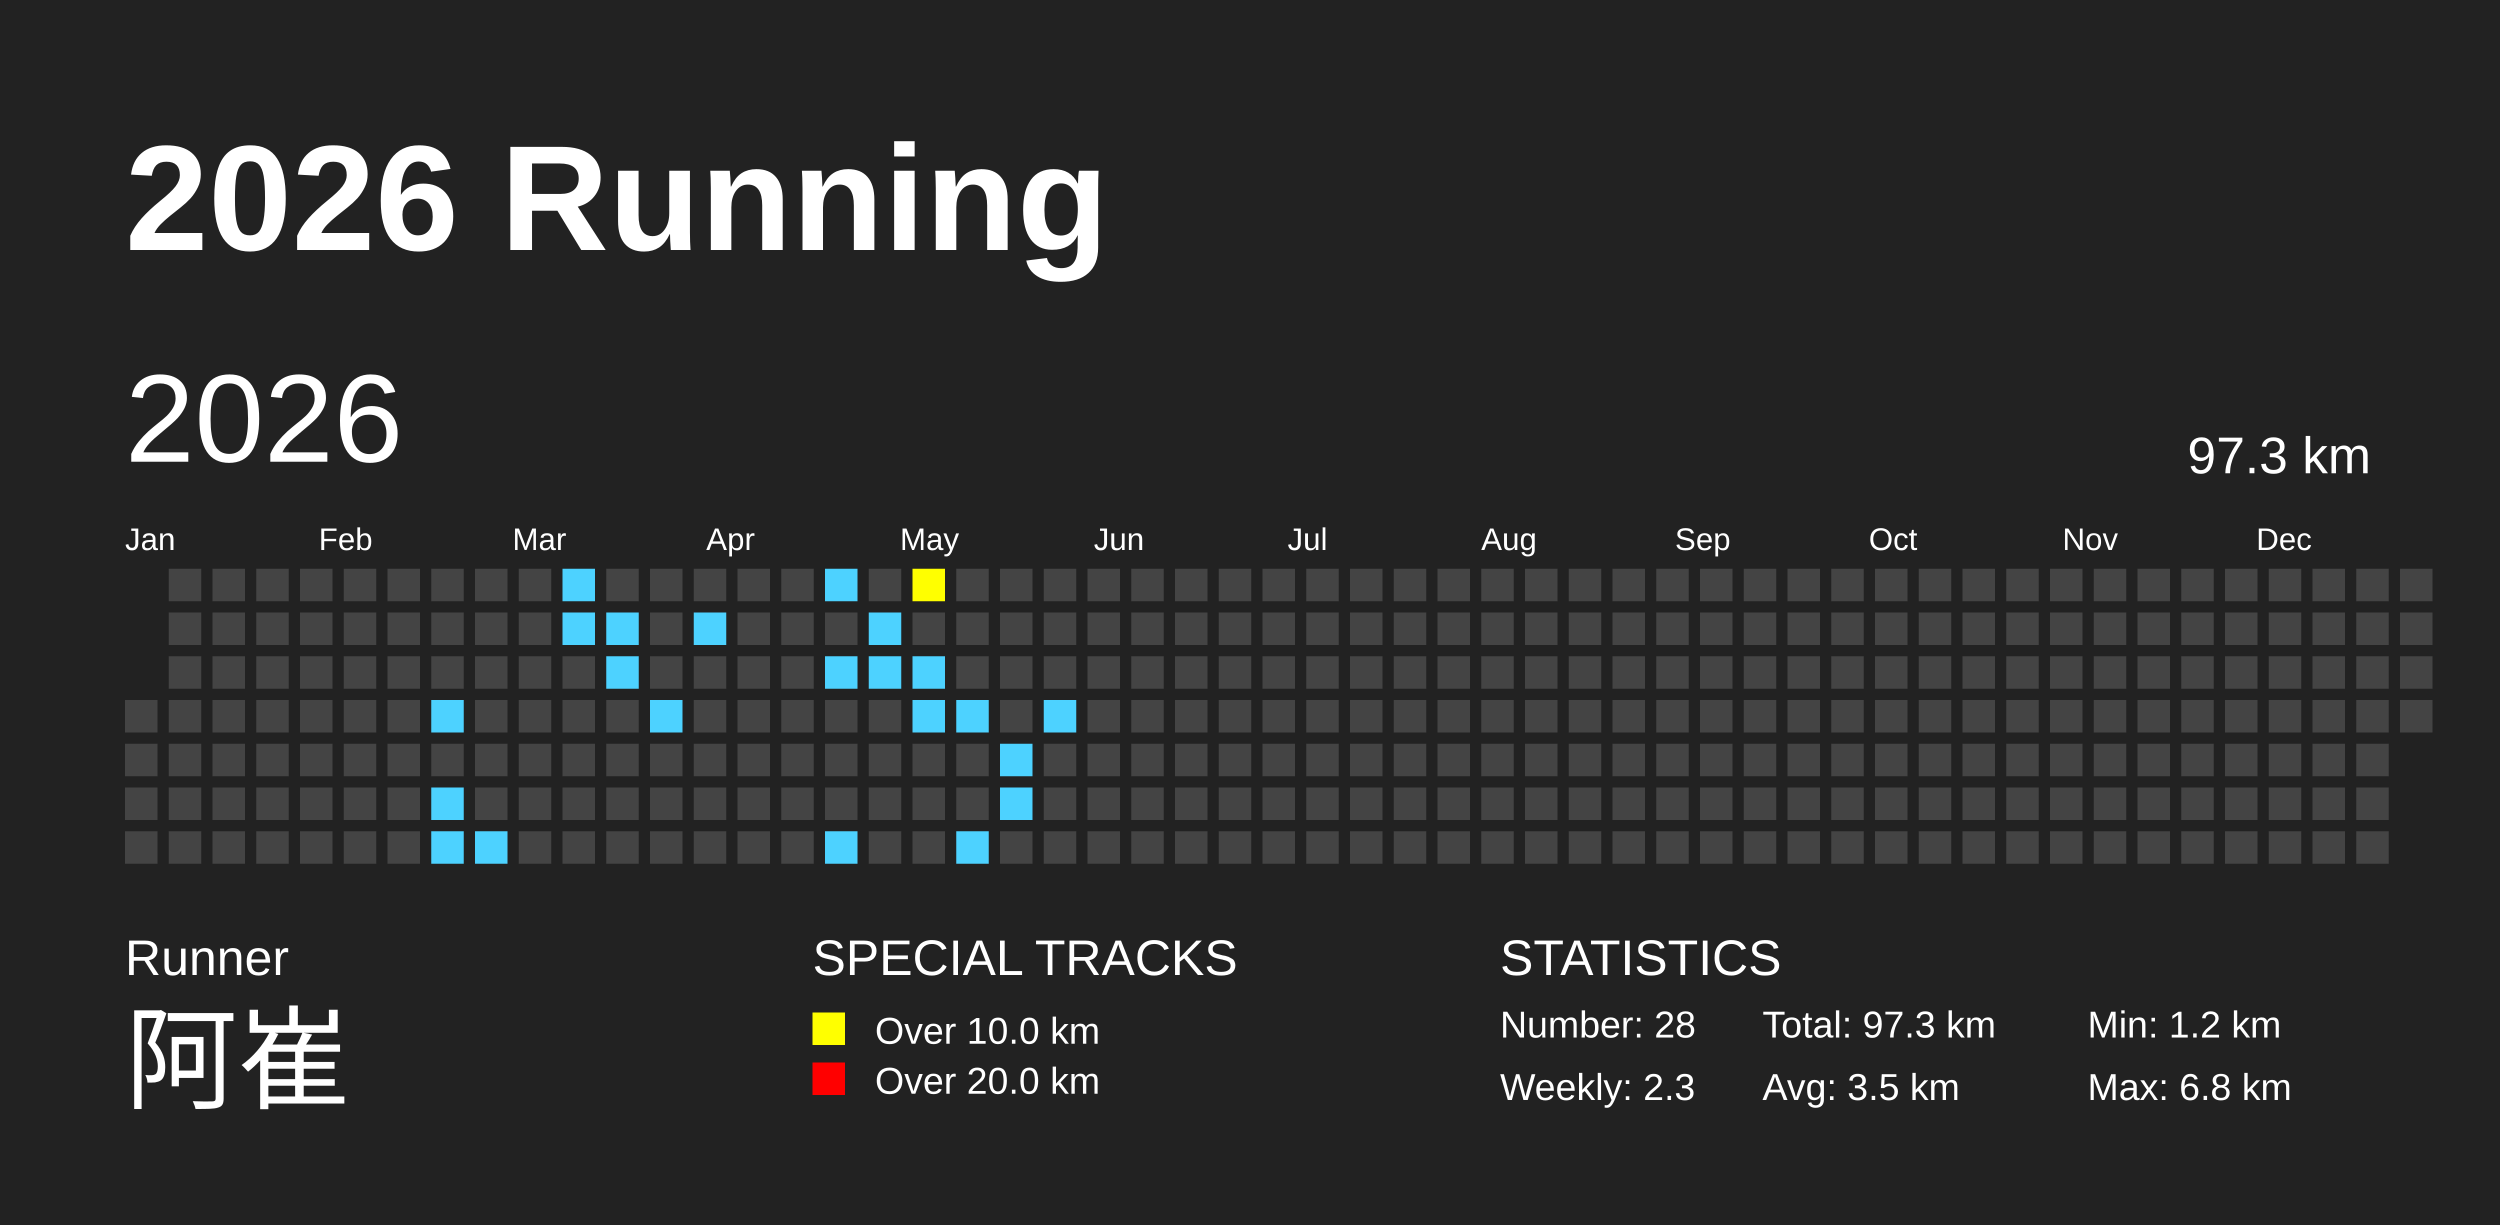
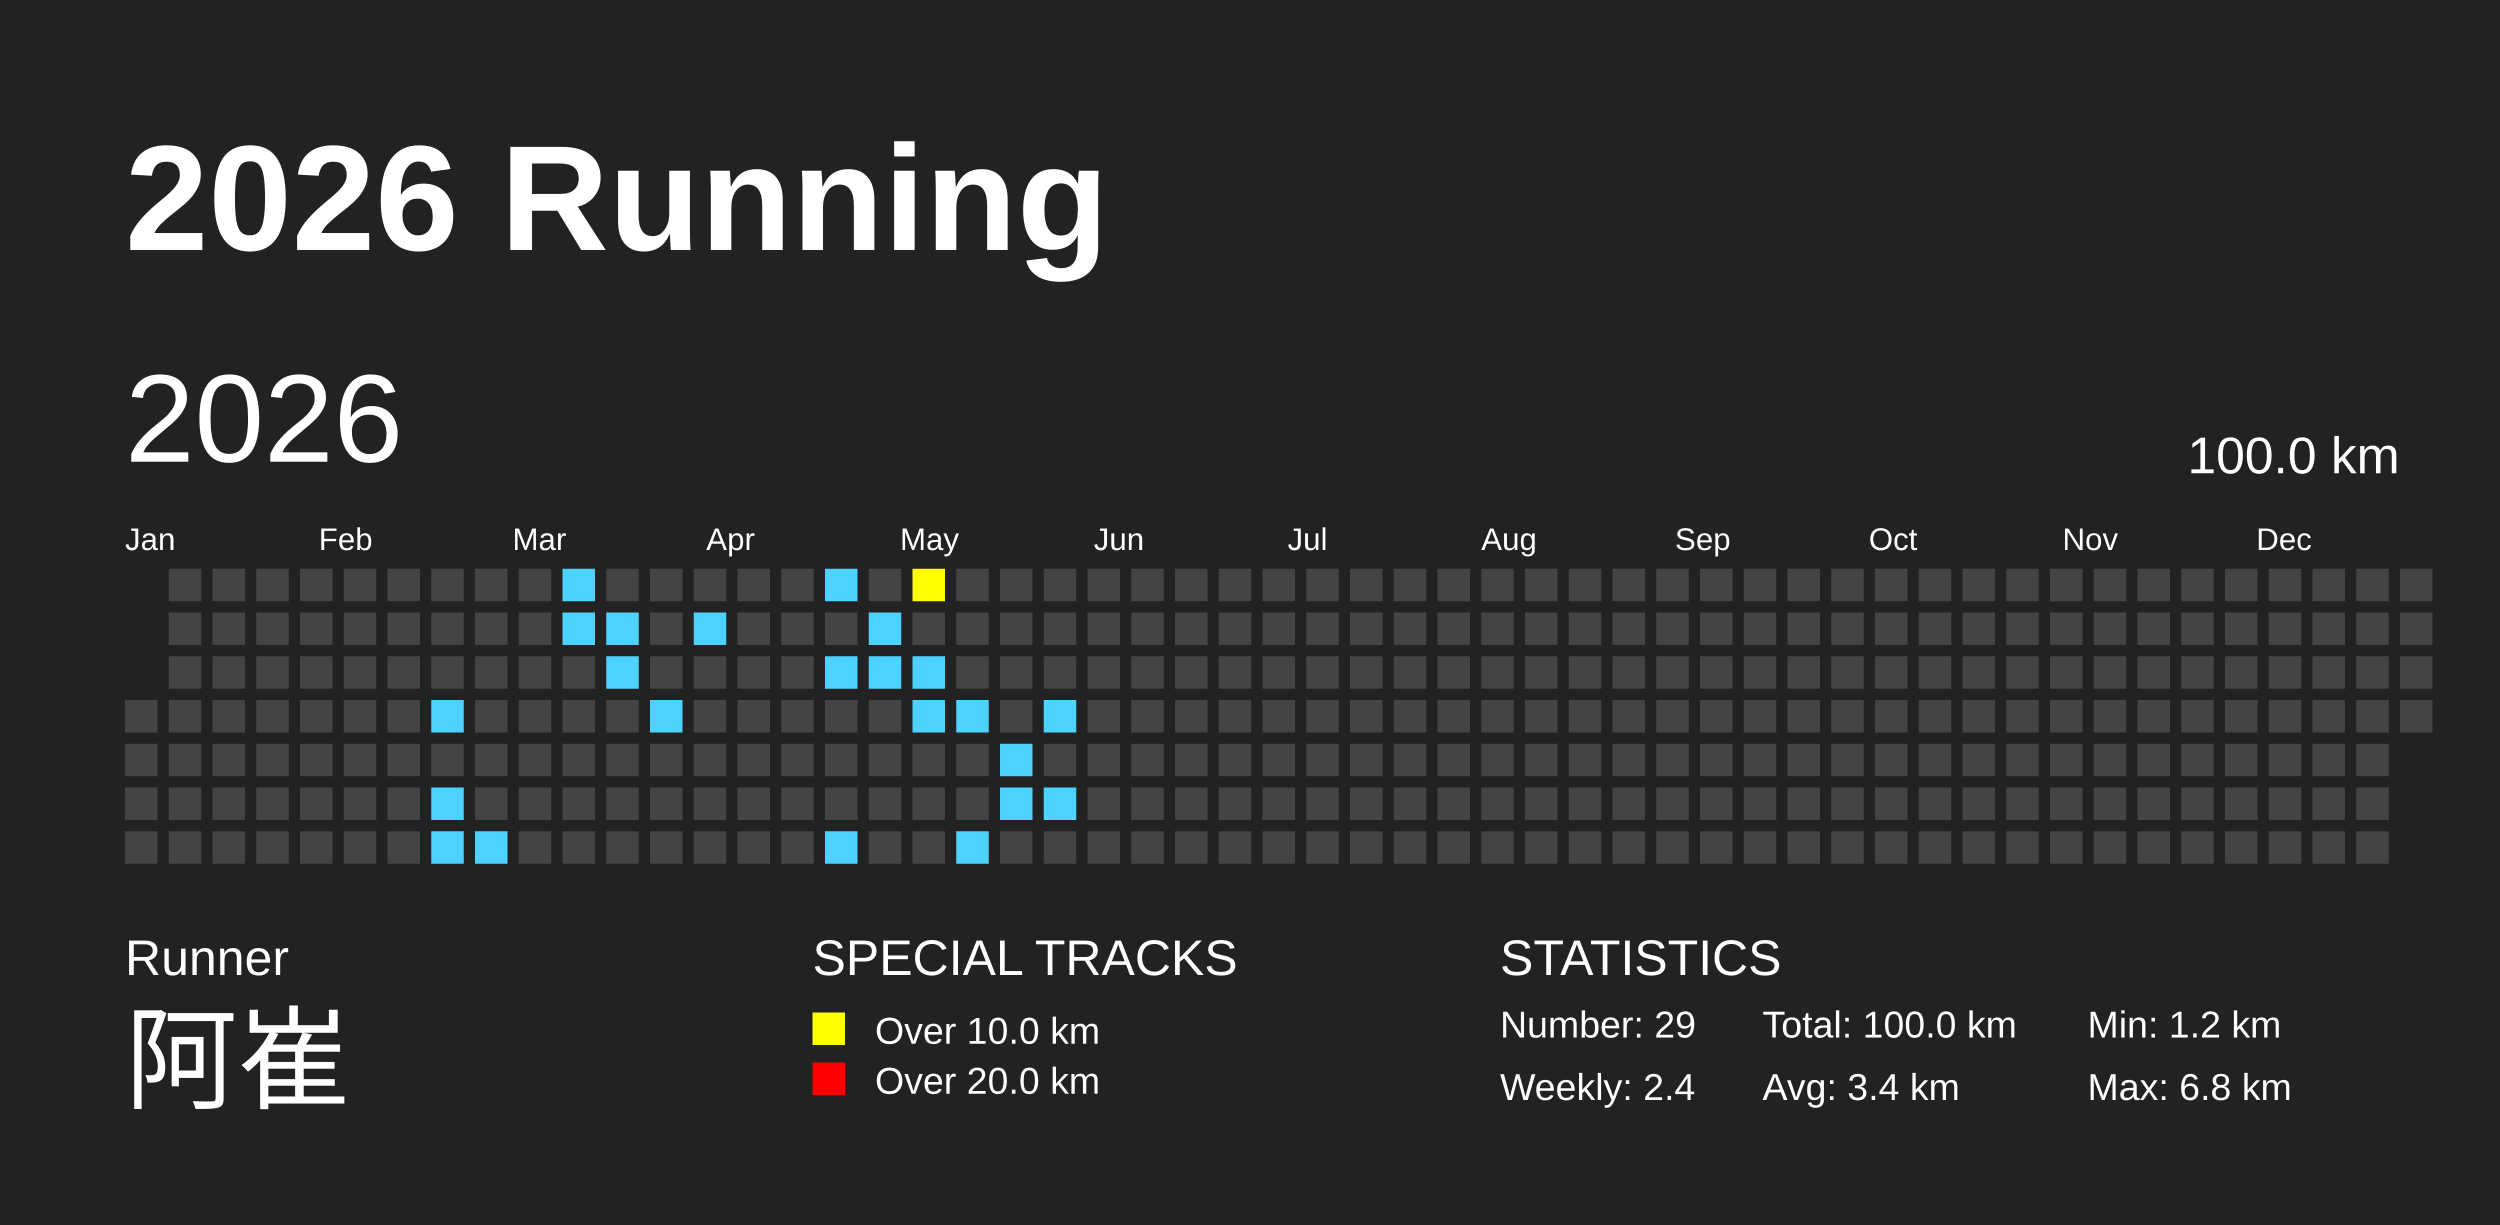
<svg xmlns="http://www.w3.org/2000/svg" baseProfile="full" height="98mm" version="1.1" viewBox="0,0,200,98" width="200mm">
  <defs>
    <pattern height="2" id="indoor-stripe" patternUnits="userSpaceOnUse" width="2">
      <line stroke="white" stroke-opacity="0.45" stroke-width="0.5" x1="0" x2="2" y1="2" y2="0" />
    </pattern>
  </defs>
  <rect fill="#222222" height="98" width="200" x="0" y="0" />
  <text fill="#FFFFFF" style="font-size:12px; font-family:Arial; font-weight:bold;" x="10" y="20">2026 Running</text>
  <text fill="#FFFFFF" style="font-size:4px; font-family:Arial" x="10" y="78">Runner</text>
  <text fill="#FFFFFF" style="font-size:9px; font-family:Arial" x="10" y="88">阿崔</text>
  <text fill="#FFFFFF" style="font-size:4px; font-family:Arial" x="65" y="78">SPECIAL TRACKS</text>
  <rect fill="yellow" height="2.6" width="2.6" x="65" y="81" />
  <text fill="#FFFFFF" style="font-size:3px; font-family:Arial" x="70" y="83.5">Over 10.0 km</text>
  <rect fill="red" height="2.6" width="2.6" x="65" y="85" />
  <text fill="#FFFFFF" style="font-size:3px; font-family:Arial" x="70" y="87.5">Over 20.0 km</text>
  <text fill="#FFFFFF" style="font-size:4px; font-family:Arial" x="120" y="78">STATISTICS</text>
-   <text fill="#FFFFFF" style="font-size:3px; font-family:Arial" x="120" y="83">Number: 28</text>
-   <text fill="#FFFFFF" style="font-size:3px; font-family:Arial" x="120" y="88">Weekly: 2.3</text>
-   <text fill="#FFFFFF" style="font-size:3px; font-family:Arial" x="141" y="83">Total: 97.3 km</text>
-   <text fill="#FFFFFF" style="font-size:3px; font-family:Arial" x="141" y="88">Avg: 3.5 km</text>
+   <text fill="#FFFFFF" style="font-size:3px; font-family:Arial" x="120" y="83">Number: 29</text>
+   <text fill="#FFFFFF" style="font-size:3px; font-family:Arial" x="120" y="88">Weekly: 2.4</text>
+   <text fill="#FFFFFF" style="font-size:3px; font-family:Arial" x="141" y="83">Total: 100.0 km</text>
+   <text fill="#FFFFFF" style="font-size:3px; font-family:Arial" x="141" y="88">Avg: 3.4 km</text>
  <text fill="#FFFFFF" style="font-size:3px; font-family:Arial" x="167" y="83">Min: 1.2 km</text>
  <text fill="#FFFFFF" style="font-size:3px; font-family:Arial" x="167" y="88">Max: 6.8 km</text>
  <text dominant-baseline="hanging" fill="#FFFFFF" style="font-size:10.0px; font-family:Arial;" x="10" y="30">2026</text>
-   <text dominant-baseline="hanging" fill="#FFFFFF" style="font-size:4.125px; font-family:Arial;" x="175" y="35">97.3 km</text>
+   <text dominant-baseline="hanging" fill="#FFFFFF" style="font-size:4.125px; font-family:Arial;" x="175" y="35">100.0 km</text>
  <text fill="#FFFFFF" style="font-size:2.5px; font-family:Arial" x="10.0" y="44">Jan</text>
  <text fill="#FFFFFF" style="font-size:2.5px; font-family:Arial" x="25.5" y="44">Feb</text>
  <text fill="#FFFFFF" style="font-size:2.5px; font-family:Arial" x="41.0" y="44">Mar</text>
  <text fill="#FFFFFF" style="font-size:2.5px; font-family:Arial" x="56.5" y="44">Apr</text>
  <text fill="#FFFFFF" style="font-size:2.5px; font-family:Arial" x="72.0" y="44">May</text>
  <text fill="#FFFFFF" style="font-size:2.5px; font-family:Arial" x="87.5" y="44">Jun</text>
  <text fill="#FFFFFF" style="font-size:2.5px; font-family:Arial" x="103.0" y="44">Jul</text>
  <text fill="#FFFFFF" style="font-size:2.5px; font-family:Arial" x="118.5" y="44">Aug</text>
  <text fill="#FFFFFF" style="font-size:2.5px; font-family:Arial" x="134.0" y="44">Sep</text>
  <text fill="#FFFFFF" style="font-size:2.5px; font-family:Arial" x="149.5" y="44">Oct</text>
  <text fill="#FFFFFF" style="font-size:2.5px; font-family:Arial" x="165.0" y="44">Nov</text>
  <text fill="#FFFFFF" style="font-size:2.5px; font-family:Arial" x="180.5" y="44">Dec</text>
  <rect fill="#444444" height="2.6" width="2.6" x="10.0" y="56.0" />
  <rect fill="#444444" height="2.6" width="2.6" x="10.0" y="59.5" />
  <rect fill="#444444" height="2.6" width="2.6" x="10.0" y="63.0" />
  <rect fill="#444444" height="2.6" width="2.6" x="10.0" y="66.5" />
  <rect fill="#444444" height="2.6" width="2.6" x="13.5" y="45.5" />
  <rect fill="#444444" height="2.6" width="2.6" x="13.5" y="49.0" />
  <rect fill="#444444" height="2.6" width="2.6" x="13.5" y="52.5" />
  <rect fill="#444444" height="2.6" width="2.6" x="13.5" y="56.0" />
  <rect fill="#444444" height="2.6" width="2.6" x="13.5" y="59.5" />
  <rect fill="#444444" height="2.6" width="2.6" x="13.5" y="63.0" />
  <rect fill="#444444" height="2.6" width="2.6" x="13.5" y="66.5" />
  <rect fill="#444444" height="2.6" width="2.6" x="17.0" y="45.5" />
  <rect fill="#444444" height="2.6" width="2.6" x="17.0" y="49.0" />
  <rect fill="#444444" height="2.6" width="2.6" x="17.0" y="52.5" />
  <rect fill="#444444" height="2.6" width="2.6" x="17.0" y="56.0" />
  <rect fill="#444444" height="2.6" width="2.6" x="17.0" y="59.5" />
  <rect fill="#444444" height="2.6" width="2.6" x="17.0" y="63.0" />
  <rect fill="#444444" height="2.6" width="2.6" x="17.0" y="66.5" />
  <rect fill="#444444" height="2.6" width="2.6" x="20.5" y="45.5" />
  <rect fill="#444444" height="2.6" width="2.6" x="20.5" y="49.0" />
  <rect fill="#444444" height="2.6" width="2.6" x="20.5" y="52.5" />
  <rect fill="#444444" height="2.6" width="2.6" x="20.5" y="56.0" />
  <rect fill="#444444" height="2.6" width="2.6" x="20.5" y="59.5" />
  <rect fill="#444444" height="2.6" width="2.6" x="20.5" y="63.0" />
  <rect fill="#444444" height="2.6" width="2.6" x="20.5" y="66.5" />
  <rect fill="#444444" height="2.6" width="2.6" x="24.0" y="45.5" />
  <rect fill="#444444" height="2.6" width="2.6" x="24.0" y="49.0" />
  <rect fill="#444444" height="2.6" width="2.6" x="24.0" y="52.5" />
  <rect fill="#444444" height="2.6" width="2.6" x="24.0" y="56.0" />
  <rect fill="#444444" height="2.6" width="2.6" x="24.0" y="59.5" />
  <rect fill="#444444" height="2.6" width="2.6" x="24.0" y="63.0" />
  <rect fill="#444444" height="2.6" width="2.6" x="24.0" y="66.5" />
  <rect fill="#444444" height="2.6" width="2.6" x="27.5" y="45.5" />
  <rect fill="#444444" height="2.6" width="2.6" x="27.5" y="49.0" />
  <rect fill="#444444" height="2.6" width="2.6" x="27.5" y="52.5" />
  <rect fill="#444444" height="2.6" width="2.6" x="27.5" y="56.0" />
  <rect fill="#444444" height="2.6" width="2.6" x="27.5" y="59.5" />
  <rect fill="#444444" height="2.6" width="2.6" x="27.5" y="63.0" />
  <rect fill="#444444" height="2.6" width="2.6" x="27.5" y="66.5" />
  <rect fill="#444444" height="2.6" width="2.6" x="31.0" y="45.5" />
  <rect fill="#444444" height="2.6" width="2.6" x="31.0" y="49.0" />
  <rect fill="#444444" height="2.6" width="2.6" x="31.0" y="52.5" />
  <rect fill="#444444" height="2.6" width="2.6" x="31.0" y="56.0" />
  <rect fill="#444444" height="2.6" width="2.6" x="31.0" y="59.5" />
  <rect fill="#444444" height="2.6" width="2.6" x="31.0" y="63.0" />
  <rect fill="#444444" height="2.6" width="2.6" x="31.0" y="66.5" />
  <rect fill="#444444" height="2.6" width="2.6" x="34.5" y="45.5" />
  <rect fill="#444444" height="2.6" width="2.6" x="34.5" y="49.0" />
  <rect fill="#444444" height="2.6" width="2.6" x="34.5" y="52.5" />
  <rect fill="#4DD2FF" height="2.6" width="2.6" x="34.5" y="56.0" />
  <rect fill="#444444" height="2.6" width="2.6" x="34.5" y="59.5" />
  <rect fill="#4DD2FF" height="2.6" width="2.6" x="34.5" y="63.0" />
  <rect fill="#4DD2FF" height="2.6" width="2.6" x="34.5" y="66.5" />
  <rect fill="#444444" height="2.6" width="2.6" x="38.0" y="45.5" />
  <rect fill="#444444" height="2.6" width="2.6" x="38.0" y="49.0" />
  <rect fill="#444444" height="2.6" width="2.6" x="38.0" y="52.5" />
  <rect fill="#444444" height="2.6" width="2.6" x="38.0" y="56.0" />
  <rect fill="#444444" height="2.6" width="2.6" x="38.0" y="59.5" />
  <rect fill="#444444" height="2.6" width="2.6" x="38.0" y="63.0" />
  <rect fill="#4DD2FF" height="2.6" width="2.6" x="38.0" y="66.5" />
  <rect fill="#444444" height="2.6" width="2.6" x="41.5" y="45.5" />
  <rect fill="#444444" height="2.6" width="2.6" x="41.5" y="49.0" />
  <rect fill="#444444" height="2.6" width="2.6" x="41.5" y="52.5" />
  <rect fill="#444444" height="2.6" width="2.6" x="41.5" y="56.0" />
  <rect fill="#444444" height="2.6" width="2.6" x="41.5" y="59.5" />
  <rect fill="#444444" height="2.6" width="2.6" x="41.5" y="63.0" />
  <rect fill="#444444" height="2.6" width="2.6" x="41.5" y="66.5" />
  <rect fill="#4DD2FF" height="2.6" width="2.6" x="45.0" y="45.5" />
  <rect fill="#4DD2FF" height="2.6" width="2.6" x="45.0" y="49.0" />
  <rect fill="#444444" height="2.6" width="2.6" x="45.0" y="52.5" />
  <rect fill="#444444" height="2.6" width="2.6" x="45.0" y="56.0" />
  <rect fill="#444444" height="2.6" width="2.6" x="45.0" y="59.5" />
  <rect fill="#444444" height="2.6" width="2.6" x="45.0" y="63.0" />
  <rect fill="#444444" height="2.6" width="2.6" x="45.0" y="66.5" />
  <rect fill="#444444" height="2.6" width="2.6" x="48.5" y="45.5" />
  <rect fill="#4DD2FF" height="2.6" width="2.6" x="48.5" y="49.0" />
  <rect fill="#4DD2FF" height="2.6" width="2.6" x="48.5" y="52.5" />
  <rect fill="#444444" height="2.6" width="2.6" x="48.5" y="56.0" />
  <rect fill="#444444" height="2.6" width="2.6" x="48.5" y="59.5" />
  <rect fill="#444444" height="2.6" width="2.6" x="48.5" y="63.0" />
  <rect fill="#444444" height="2.6" width="2.6" x="48.5" y="66.5" />
  <rect fill="#444444" height="2.6" width="2.6" x="52.0" y="45.5" />
  <rect fill="#444444" height="2.6" width="2.6" x="52.0" y="49.0" />
  <rect fill="#444444" height="2.6" width="2.6" x="52.0" y="52.5" />
  <rect fill="#4DD2FF" height="2.6" width="2.6" x="52.0" y="56.0" />
  <rect fill="#444444" height="2.6" width="2.6" x="52.0" y="59.5" />
  <rect fill="#444444" height="2.6" width="2.6" x="52.0" y="63.0" />
  <rect fill="#444444" height="2.6" width="2.6" x="52.0" y="66.5" />
  <rect fill="#444444" height="2.6" width="2.6" x="55.5" y="45.5" />
  <rect fill="#4DD2FF" height="2.6" width="2.6" x="55.5" y="49.0" />
  <rect fill="#444444" height="2.6" width="2.6" x="55.5" y="52.5" />
  <rect fill="#444444" height="2.6" width="2.6" x="55.5" y="56.0" />
  <rect fill="#444444" height="2.6" width="2.6" x="55.5" y="59.5" />
  <rect fill="#444444" height="2.6" width="2.6" x="55.5" y="63.0" />
  <rect fill="#444444" height="2.6" width="2.6" x="55.5" y="66.5" />
  <rect fill="#444444" height="2.6" width="2.6" x="59.0" y="45.5" />
  <rect fill="#444444" height="2.6" width="2.6" x="59.0" y="49.0" />
  <rect fill="#444444" height="2.6" width="2.6" x="59.0" y="52.5" />
  <rect fill="#444444" height="2.6" width="2.6" x="59.0" y="56.0" />
  <rect fill="#444444" height="2.6" width="2.6" x="59.0" y="59.5" />
  <rect fill="#444444" height="2.6" width="2.6" x="59.0" y="63.0" />
  <rect fill="#444444" height="2.6" width="2.6" x="59.0" y="66.5" />
  <rect fill="#444444" height="2.6" width="2.6" x="62.5" y="45.5" />
  <rect fill="#444444" height="2.6" width="2.6" x="62.5" y="49.0" />
  <rect fill="#444444" height="2.6" width="2.6" x="62.5" y="52.5" />
  <rect fill="#444444" height="2.6" width="2.6" x="62.5" y="56.0" />
  <rect fill="#444444" height="2.6" width="2.6" x="62.5" y="59.5" />
  <rect fill="#444444" height="2.6" width="2.6" x="62.5" y="63.0" />
  <rect fill="#444444" height="2.6" width="2.6" x="62.5" y="66.5" />
  <rect fill="#4DD2FF" height="2.6" width="2.6" x="66.0" y="45.5" />
  <rect fill="#444444" height="2.6" width="2.6" x="66.0" y="49.0" />
  <rect fill="#4DD2FF" height="2.6" width="2.6" x="66.0" y="52.5" />
  <rect fill="#444444" height="2.6" width="2.6" x="66.0" y="56.0" />
  <rect fill="#444444" height="2.6" width="2.6" x="66.0" y="59.5" />
  <rect fill="#444444" height="2.6" width="2.6" x="66.0" y="63.0" />
  <rect fill="#4DD2FF" height="2.6" width="2.6" x="66.0" y="66.5" />
  <rect fill="#444444" height="2.6" width="2.6" x="69.5" y="45.5" />
  <rect fill="#4DD2FF" height="2.6" width="2.6" x="69.5" y="49.0" />
  <rect fill="#4DD2FF" height="2.6" width="2.6" x="69.5" y="52.5" />
  <rect fill="#444444" height="2.6" width="2.6" x="69.5" y="56.0" />
  <rect fill="#444444" height="2.6" width="2.6" x="69.5" y="59.5" />
  <rect fill="#444444" height="2.6" width="2.6" x="69.5" y="63.0" />
  <rect fill="#444444" height="2.6" width="2.6" x="69.5" y="66.5" />
  <rect fill="yellow" height="2.6" width="2.6" x="73.0" y="45.5" />
  <rect fill="#444444" height="2.6" width="2.6" x="73.0" y="49.0" />
  <rect fill="#4DD2FF" height="2.6" width="2.6" x="73.0" y="52.5" />
  <rect fill="#4DD2FF" height="2.6" width="2.6" x="73.0" y="56.0" />
  <rect fill="#444444" height="2.6" width="2.6" x="73.0" y="59.5" />
  <rect fill="#444444" height="2.6" width="2.6" x="73.0" y="63.0" />
  <rect fill="#444444" height="2.6" width="2.6" x="73.0" y="66.5" />
  <rect fill="#444444" height="2.6" width="2.6" x="76.5" y="45.5" />
  <rect fill="#444444" height="2.6" width="2.6" x="76.5" y="49.0" />
  <rect fill="#444444" height="2.6" width="2.6" x="76.5" y="52.5" />
  <rect fill="#4DD2FF" height="2.6" width="2.6" x="76.5" y="56.0" />
  <rect fill="#444444" height="2.6" width="2.6" x="76.5" y="59.5" />
  <rect fill="#444444" height="2.6" width="2.6" x="76.5" y="63.0" />
  <rect fill="#4DD2FF" height="2.6" width="2.6" x="76.5" y="66.5" />
  <rect fill="#444444" height="2.6" width="2.6" x="80.0" y="45.5" />
  <rect fill="#444444" height="2.6" width="2.6" x="80.0" y="49.0" />
  <rect fill="#444444" height="2.6" width="2.6" x="80.0" y="52.5" />
  <rect fill="#444444" height="2.6" width="2.6" x="80.0" y="56.0" />
  <rect fill="#4DD2FF" height="2.6" width="2.6" x="80.0" y="59.5" />
  <rect fill="#4DD2FF" height="2.6" width="2.6" x="80.0" y="63.0" />
  <rect fill="#444444" height="2.6" width="2.6" x="80.0" y="66.5" />
  <rect fill="#444444" height="2.6" width="2.6" x="83.5" y="45.5" />
  <rect fill="#444444" height="2.6" width="2.6" x="83.5" y="49.0" />
  <rect fill="#444444" height="2.6" width="2.6" x="83.5" y="52.5" />
  <rect fill="#4DD2FF" height="2.6" width="2.6" x="83.5" y="56.0" />
  <rect fill="#444444" height="2.6" width="2.6" x="83.5" y="59.5" />
-   <rect fill="#444444" height="2.6" width="2.6" x="83.5" y="63.0" />
+   <rect fill="#4DD2FF" height="2.6" width="2.6" x="83.5" y="63.0" />
  <rect fill="#444444" height="2.6" width="2.6" x="83.5" y="66.5" />
  <rect fill="#444444" height="2.6" width="2.6" x="87.0" y="45.5" />
  <rect fill="#444444" height="2.6" width="2.6" x="87.0" y="49.0" />
  <rect fill="#444444" height="2.6" width="2.6" x="87.0" y="52.5" />
  <rect fill="#444444" height="2.6" width="2.6" x="87.0" y="56.0" />
  <rect fill="#444444" height="2.6" width="2.6" x="87.0" y="59.5" />
  <rect fill="#444444" height="2.6" width="2.6" x="87.0" y="63.0" />
  <rect fill="#444444" height="2.6" width="2.6" x="87.0" y="66.5" />
  <rect fill="#444444" height="2.6" width="2.6" x="90.5" y="45.5" />
  <rect fill="#444444" height="2.6" width="2.6" x="90.5" y="49.0" />
  <rect fill="#444444" height="2.6" width="2.6" x="90.5" y="52.5" />
  <rect fill="#444444" height="2.6" width="2.6" x="90.5" y="56.0" />
  <rect fill="#444444" height="2.6" width="2.6" x="90.5" y="59.5" />
  <rect fill="#444444" height="2.6" width="2.6" x="90.5" y="63.0" />
  <rect fill="#444444" height="2.6" width="2.6" x="90.5" y="66.5" />
  <rect fill="#444444" height="2.6" width="2.6" x="94.0" y="45.5" />
  <rect fill="#444444" height="2.6" width="2.6" x="94.0" y="49.0" />
  <rect fill="#444444" height="2.6" width="2.6" x="94.0" y="52.5" />
  <rect fill="#444444" height="2.6" width="2.6" x="94.0" y="56.0" />
  <rect fill="#444444" height="2.6" width="2.6" x="94.0" y="59.5" />
  <rect fill="#444444" height="2.6" width="2.6" x="94.0" y="63.0" />
  <rect fill="#444444" height="2.6" width="2.6" x="94.0" y="66.5" />
  <rect fill="#444444" height="2.6" width="2.6" x="97.5" y="45.5" />
  <rect fill="#444444" height="2.6" width="2.6" x="97.5" y="49.0" />
  <rect fill="#444444" height="2.6" width="2.6" x="97.5" y="52.5" />
  <rect fill="#444444" height="2.6" width="2.6" x="97.5" y="56.0" />
  <rect fill="#444444" height="2.6" width="2.6" x="97.5" y="59.5" />
  <rect fill="#444444" height="2.6" width="2.6" x="97.5" y="63.0" />
  <rect fill="#444444" height="2.6" width="2.6" x="97.5" y="66.5" />
  <rect fill="#444444" height="2.6" width="2.6" x="101.0" y="45.5" />
  <rect fill="#444444" height="2.6" width="2.6" x="101.0" y="49.0" />
  <rect fill="#444444" height="2.6" width="2.6" x="101.0" y="52.5" />
  <rect fill="#444444" height="2.6" width="2.6" x="101.0" y="56.0" />
  <rect fill="#444444" height="2.6" width="2.6" x="101.0" y="59.5" />
  <rect fill="#444444" height="2.6" width="2.6" x="101.0" y="63.0" />
  <rect fill="#444444" height="2.6" width="2.6" x="101.0" y="66.5" />
  <rect fill="#444444" height="2.6" width="2.6" x="104.5" y="45.5" />
  <rect fill="#444444" height="2.6" width="2.6" x="104.5" y="49.0" />
  <rect fill="#444444" height="2.6" width="2.6" x="104.5" y="52.5" />
  <rect fill="#444444" height="2.6" width="2.6" x="104.5" y="56.0" />
  <rect fill="#444444" height="2.6" width="2.6" x="104.5" y="59.5" />
  <rect fill="#444444" height="2.6" width="2.6" x="104.5" y="63.0" />
  <rect fill="#444444" height="2.6" width="2.6" x="104.5" y="66.5" />
  <rect fill="#444444" height="2.6" width="2.6" x="108.0" y="45.5" />
  <rect fill="#444444" height="2.6" width="2.6" x="108.0" y="49.0" />
  <rect fill="#444444" height="2.6" width="2.6" x="108.0" y="52.5" />
  <rect fill="#444444" height="2.6" width="2.6" x="108.0" y="56.0" />
  <rect fill="#444444" height="2.6" width="2.6" x="108.0" y="59.5" />
  <rect fill="#444444" height="2.6" width="2.6" x="108.0" y="63.0" />
  <rect fill="#444444" height="2.6" width="2.6" x="108.0" y="66.5" />
  <rect fill="#444444" height="2.6" width="2.6" x="111.5" y="45.5" />
  <rect fill="#444444" height="2.6" width="2.6" x="111.5" y="49.0" />
  <rect fill="#444444" height="2.6" width="2.6" x="111.5" y="52.5" />
  <rect fill="#444444" height="2.6" width="2.6" x="111.5" y="56.0" />
  <rect fill="#444444" height="2.6" width="2.6" x="111.5" y="59.5" />
  <rect fill="#444444" height="2.6" width="2.6" x="111.5" y="63.0" />
  <rect fill="#444444" height="2.6" width="2.6" x="111.5" y="66.5" />
  <rect fill="#444444" height="2.6" width="2.6" x="115.0" y="45.5" />
  <rect fill="#444444" height="2.6" width="2.6" x="115.0" y="49.0" />
  <rect fill="#444444" height="2.6" width="2.6" x="115.0" y="52.5" />
  <rect fill="#444444" height="2.6" width="2.6" x="115.0" y="56.0" />
  <rect fill="#444444" height="2.6" width="2.6" x="115.0" y="59.5" />
  <rect fill="#444444" height="2.6" width="2.6" x="115.0" y="63.0" />
  <rect fill="#444444" height="2.6" width="2.6" x="115.0" y="66.5" />
  <rect fill="#444444" height="2.6" width="2.6" x="118.5" y="45.5" />
  <rect fill="#444444" height="2.6" width="2.6" x="118.5" y="49.0" />
  <rect fill="#444444" height="2.6" width="2.6" x="118.5" y="52.5" />
  <rect fill="#444444" height="2.6" width="2.6" x="118.5" y="56.0" />
  <rect fill="#444444" height="2.6" width="2.6" x="118.5" y="59.5" />
  <rect fill="#444444" height="2.6" width="2.6" x="118.5" y="63.0" />
  <rect fill="#444444" height="2.6" width="2.6" x="118.5" y="66.5" />
  <rect fill="#444444" height="2.6" width="2.6" x="122.0" y="45.5" />
  <rect fill="#444444" height="2.6" width="2.6" x="122.0" y="49.0" />
  <rect fill="#444444" height="2.6" width="2.6" x="122.0" y="52.5" />
  <rect fill="#444444" height="2.6" width="2.6" x="122.0" y="56.0" />
  <rect fill="#444444" height="2.6" width="2.6" x="122.0" y="59.5" />
  <rect fill="#444444" height="2.6" width="2.6" x="122.0" y="63.0" />
  <rect fill="#444444" height="2.6" width="2.6" x="122.0" y="66.5" />
  <rect fill="#444444" height="2.6" width="2.6" x="125.5" y="45.5" />
  <rect fill="#444444" height="2.6" width="2.6" x="125.5" y="49.0" />
  <rect fill="#444444" height="2.6" width="2.6" x="125.5" y="52.5" />
  <rect fill="#444444" height="2.6" width="2.6" x="125.5" y="56.0" />
  <rect fill="#444444" height="2.6" width="2.6" x="125.5" y="59.5" />
  <rect fill="#444444" height="2.6" width="2.6" x="125.5" y="63.0" />
  <rect fill="#444444" height="2.6" width="2.6" x="125.5" y="66.5" />
  <rect fill="#444444" height="2.6" width="2.6" x="129.0" y="45.5" />
  <rect fill="#444444" height="2.6" width="2.6" x="129.0" y="49.0" />
  <rect fill="#444444" height="2.6" width="2.6" x="129.0" y="52.5" />
  <rect fill="#444444" height="2.6" width="2.6" x="129.0" y="56.0" />
  <rect fill="#444444" height="2.6" width="2.6" x="129.0" y="59.5" />
  <rect fill="#444444" height="2.6" width="2.6" x="129.0" y="63.0" />
  <rect fill="#444444" height="2.6" width="2.6" x="129.0" y="66.5" />
  <rect fill="#444444" height="2.6" width="2.6" x="132.5" y="45.5" />
  <rect fill="#444444" height="2.6" width="2.6" x="132.5" y="49.0" />
  <rect fill="#444444" height="2.6" width="2.6" x="132.5" y="52.5" />
  <rect fill="#444444" height="2.6" width="2.6" x="132.5" y="56.0" />
  <rect fill="#444444" height="2.6" width="2.6" x="132.5" y="59.5" />
  <rect fill="#444444" height="2.6" width="2.6" x="132.5" y="63.0" />
  <rect fill="#444444" height="2.6" width="2.6" x="132.5" y="66.5" />
  <rect fill="#444444" height="2.6" width="2.6" x="136.0" y="45.5" />
  <rect fill="#444444" height="2.6" width="2.6" x="136.0" y="49.0" />
  <rect fill="#444444" height="2.6" width="2.6" x="136.0" y="52.5" />
  <rect fill="#444444" height="2.6" width="2.6" x="136.0" y="56.0" />
  <rect fill="#444444" height="2.6" width="2.6" x="136.0" y="59.5" />
  <rect fill="#444444" height="2.6" width="2.6" x="136.0" y="63.0" />
  <rect fill="#444444" height="2.6" width="2.6" x="136.0" y="66.5" />
  <rect fill="#444444" height="2.6" width="2.6" x="139.5" y="45.5" />
  <rect fill="#444444" height="2.6" width="2.6" x="139.5" y="49.0" />
  <rect fill="#444444" height="2.6" width="2.6" x="139.5" y="52.5" />
  <rect fill="#444444" height="2.6" width="2.6" x="139.5" y="56.0" />
  <rect fill="#444444" height="2.6" width="2.6" x="139.5" y="59.5" />
  <rect fill="#444444" height="2.6" width="2.6" x="139.5" y="63.0" />
  <rect fill="#444444" height="2.6" width="2.6" x="139.5" y="66.5" />
  <rect fill="#444444" height="2.6" width="2.6" x="143.0" y="45.5" />
  <rect fill="#444444" height="2.6" width="2.6" x="143.0" y="49.0" />
  <rect fill="#444444" height="2.6" width="2.6" x="143.0" y="52.5" />
  <rect fill="#444444" height="2.6" width="2.6" x="143.0" y="56.0" />
  <rect fill="#444444" height="2.6" width="2.6" x="143.0" y="59.5" />
  <rect fill="#444444" height="2.6" width="2.6" x="143.0" y="63.0" />
  <rect fill="#444444" height="2.6" width="2.6" x="143.0" y="66.5" />
  <rect fill="#444444" height="2.6" width="2.6" x="146.5" y="45.5" />
  <rect fill="#444444" height="2.6" width="2.6" x="146.5" y="49.0" />
  <rect fill="#444444" height="2.6" width="2.6" x="146.5" y="52.5" />
  <rect fill="#444444" height="2.6" width="2.6" x="146.5" y="56.0" />
  <rect fill="#444444" height="2.6" width="2.6" x="146.5" y="59.5" />
  <rect fill="#444444" height="2.6" width="2.6" x="146.5" y="63.0" />
  <rect fill="#444444" height="2.6" width="2.6" x="146.5" y="66.5" />
  <rect fill="#444444" height="2.6" width="2.6" x="150.0" y="45.5" />
  <rect fill="#444444" height="2.6" width="2.6" x="150.0" y="49.0" />
  <rect fill="#444444" height="2.6" width="2.6" x="150.0" y="52.5" />
  <rect fill="#444444" height="2.6" width="2.6" x="150.0" y="56.0" />
  <rect fill="#444444" height="2.6" width="2.6" x="150.0" y="59.5" />
  <rect fill="#444444" height="2.6" width="2.6" x="150.0" y="63.0" />
  <rect fill="#444444" height="2.6" width="2.6" x="150.0" y="66.5" />
  <rect fill="#444444" height="2.6" width="2.6" x="153.5" y="45.5" />
  <rect fill="#444444" height="2.6" width="2.6" x="153.5" y="49.0" />
  <rect fill="#444444" height="2.6" width="2.6" x="153.5" y="52.5" />
  <rect fill="#444444" height="2.6" width="2.6" x="153.5" y="56.0" />
  <rect fill="#444444" height="2.6" width="2.6" x="153.5" y="59.5" />
  <rect fill="#444444" height="2.6" width="2.6" x="153.5" y="63.0" />
  <rect fill="#444444" height="2.6" width="2.6" x="153.5" y="66.5" />
  <rect fill="#444444" height="2.6" width="2.6" x="157.0" y="45.5" />
  <rect fill="#444444" height="2.6" width="2.6" x="157.0" y="49.0" />
  <rect fill="#444444" height="2.6" width="2.6" x="157.0" y="52.5" />
  <rect fill="#444444" height="2.6" width="2.6" x="157.0" y="56.0" />
  <rect fill="#444444" height="2.6" width="2.6" x="157.0" y="59.5" />
  <rect fill="#444444" height="2.6" width="2.6" x="157.0" y="63.0" />
  <rect fill="#444444" height="2.6" width="2.6" x="157.0" y="66.5" />
  <rect fill="#444444" height="2.6" width="2.6" x="160.5" y="45.5" />
  <rect fill="#444444" height="2.6" width="2.6" x="160.5" y="49.0" />
  <rect fill="#444444" height="2.6" width="2.6" x="160.5" y="52.5" />
  <rect fill="#444444" height="2.6" width="2.6" x="160.5" y="56.0" />
  <rect fill="#444444" height="2.6" width="2.6" x="160.5" y="59.5" />
  <rect fill="#444444" height="2.6" width="2.6" x="160.5" y="63.0" />
  <rect fill="#444444" height="2.6" width="2.6" x="160.5" y="66.5" />
  <rect fill="#444444" height="2.6" width="2.6" x="164.0" y="45.5" />
  <rect fill="#444444" height="2.6" width="2.6" x="164.0" y="49.0" />
  <rect fill="#444444" height="2.6" width="2.6" x="164.0" y="52.5" />
  <rect fill="#444444" height="2.6" width="2.6" x="164.0" y="56.0" />
  <rect fill="#444444" height="2.6" width="2.6" x="164.0" y="59.5" />
  <rect fill="#444444" height="2.6" width="2.6" x="164.0" y="63.0" />
  <rect fill="#444444" height="2.6" width="2.6" x="164.0" y="66.5" />
  <rect fill="#444444" height="2.6" width="2.6" x="167.5" y="45.5" />
  <rect fill="#444444" height="2.6" width="2.6" x="167.5" y="49.0" />
  <rect fill="#444444" height="2.6" width="2.6" x="167.5" y="52.5" />
  <rect fill="#444444" height="2.6" width="2.6" x="167.5" y="56.0" />
  <rect fill="#444444" height="2.6" width="2.6" x="167.5" y="59.5" />
  <rect fill="#444444" height="2.6" width="2.6" x="167.5" y="63.0" />
  <rect fill="#444444" height="2.6" width="2.6" x="167.5" y="66.5" />
  <rect fill="#444444" height="2.6" width="2.6" x="171.0" y="45.5" />
  <rect fill="#444444" height="2.6" width="2.6" x="171.0" y="49.0" />
  <rect fill="#444444" height="2.6" width="2.6" x="171.0" y="52.5" />
  <rect fill="#444444" height="2.6" width="2.6" x="171.0" y="56.0" />
  <rect fill="#444444" height="2.6" width="2.6" x="171.0" y="59.5" />
  <rect fill="#444444" height="2.6" width="2.6" x="171.0" y="63.0" />
  <rect fill="#444444" height="2.6" width="2.6" x="171.0" y="66.5" />
  <rect fill="#444444" height="2.6" width="2.6" x="174.5" y="45.5" />
  <rect fill="#444444" height="2.6" width="2.6" x="174.5" y="49.0" />
  <rect fill="#444444" height="2.6" width="2.6" x="174.5" y="52.5" />
  <rect fill="#444444" height="2.6" width="2.6" x="174.5" y="56.0" />
  <rect fill="#444444" height="2.6" width="2.6" x="174.5" y="59.5" />
  <rect fill="#444444" height="2.6" width="2.6" x="174.5" y="63.0" />
  <rect fill="#444444" height="2.6" width="2.6" x="174.5" y="66.5" />
  <rect fill="#444444" height="2.6" width="2.6" x="178.0" y="45.5" />
  <rect fill="#444444" height="2.6" width="2.6" x="178.0" y="49.0" />
  <rect fill="#444444" height="2.6" width="2.6" x="178.0" y="52.5" />
  <rect fill="#444444" height="2.6" width="2.6" x="178.0" y="56.0" />
  <rect fill="#444444" height="2.6" width="2.6" x="178.0" y="59.5" />
  <rect fill="#444444" height="2.6" width="2.6" x="178.0" y="63.0" />
  <rect fill="#444444" height="2.6" width="2.6" x="178.0" y="66.5" />
  <rect fill="#444444" height="2.6" width="2.6" x="181.5" y="45.5" />
  <rect fill="#444444" height="2.6" width="2.6" x="181.5" y="49.0" />
  <rect fill="#444444" height="2.6" width="2.6" x="181.5" y="52.5" />
  <rect fill="#444444" height="2.6" width="2.6" x="181.5" y="56.0" />
  <rect fill="#444444" height="2.6" width="2.6" x="181.5" y="59.5" />
  <rect fill="#444444" height="2.6" width="2.6" x="181.5" y="63.0" />
  <rect fill="#444444" height="2.6" width="2.6" x="181.5" y="66.5" />
  <rect fill="#444444" height="2.6" width="2.6" x="185.0" y="45.5" />
  <rect fill="#444444" height="2.6" width="2.6" x="185.0" y="49.0" />
  <rect fill="#444444" height="2.6" width="2.6" x="185.0" y="52.5" />
  <rect fill="#444444" height="2.6" width="2.6" x="185.0" y="56.0" />
  <rect fill="#444444" height="2.6" width="2.6" x="185.0" y="59.5" />
  <rect fill="#444444" height="2.6" width="2.6" x="185.0" y="63.0" />
  <rect fill="#444444" height="2.6" width="2.6" x="185.0" y="66.5" />
  <rect fill="#444444" height="2.6" width="2.6" x="188.5" y="45.5" />
  <rect fill="#444444" height="2.6" width="2.6" x="188.5" y="49.0" />
  <rect fill="#444444" height="2.6" width="2.6" x="188.5" y="52.5" />
  <rect fill="#444444" height="2.6" width="2.6" x="188.5" y="56.0" />
  <rect fill="#444444" height="2.6" width="2.6" x="188.5" y="59.5" />
  <rect fill="#444444" height="2.6" width="2.6" x="188.5" y="63.0" />
  <rect fill="#444444" height="2.6" width="2.6" x="188.5" y="66.5" />
  <rect fill="#444444" height="2.6" width="2.6" x="192.0" y="45.5" />
  <rect fill="#444444" height="2.6" width="2.6" x="192.0" y="49.0" />
  <rect fill="#444444" height="2.6" width="2.6" x="192.0" y="52.5" />
  <rect fill="#444444" height="2.6" width="2.6" x="192.0" y="56.0" />
</svg>
